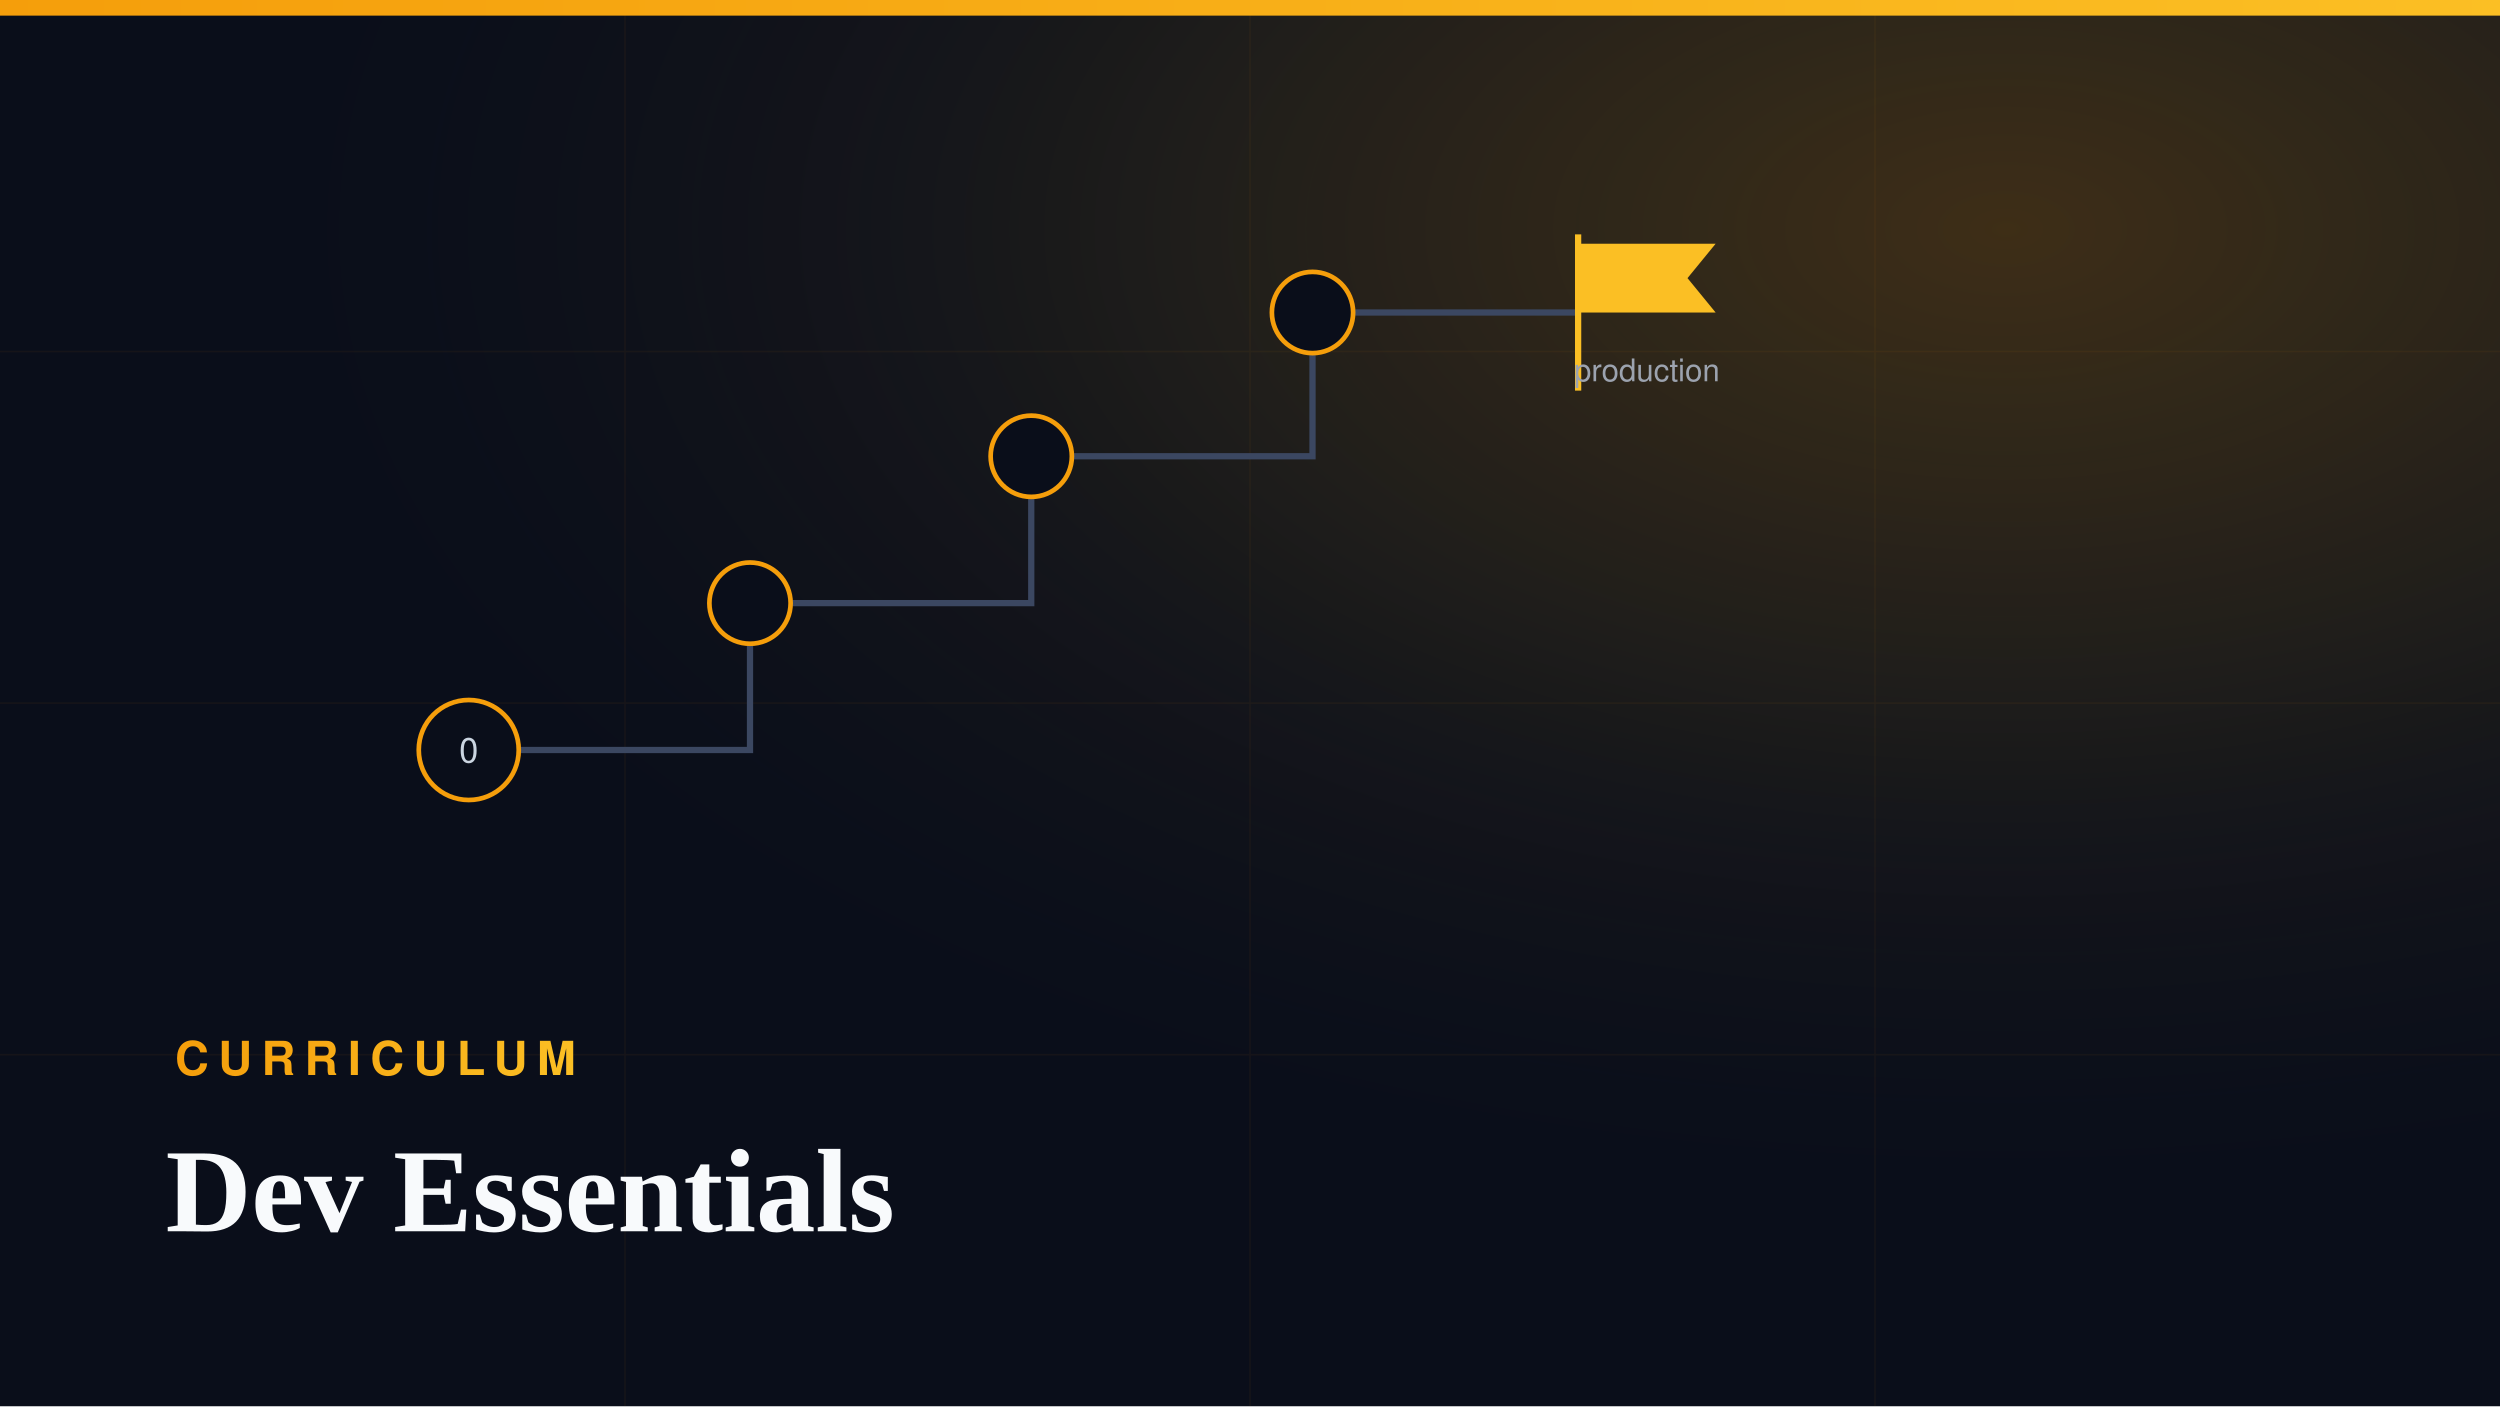
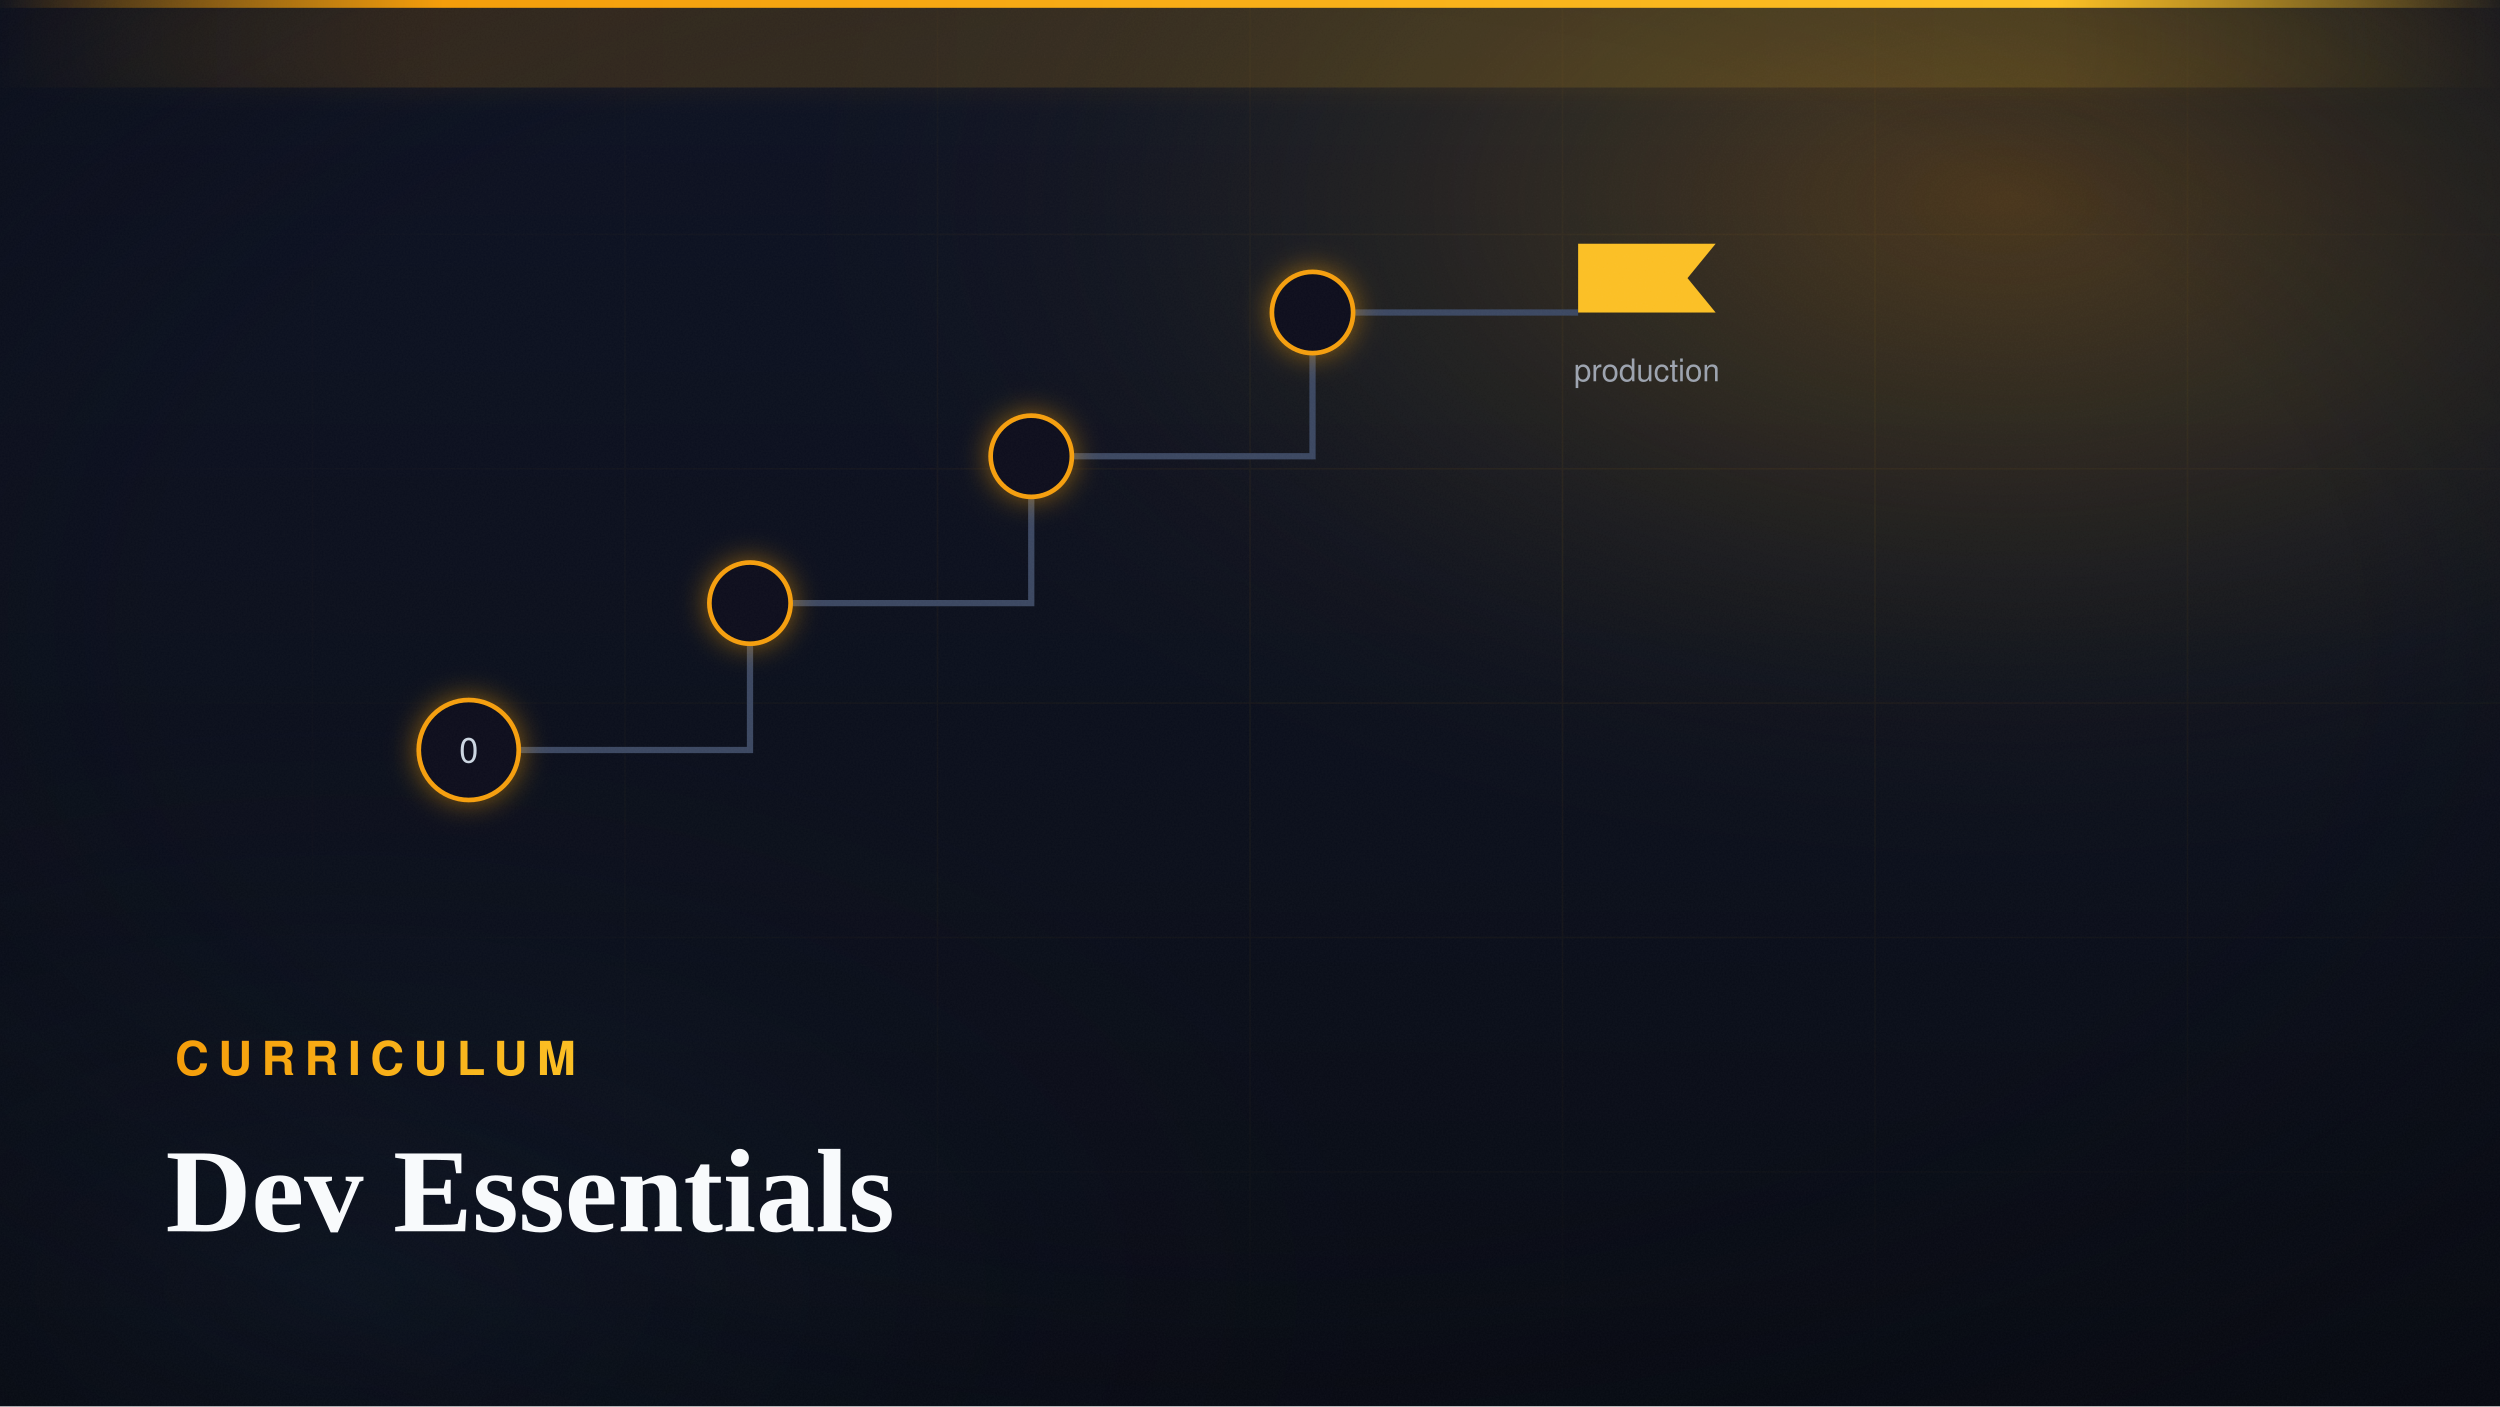
<svg xmlns="http://www.w3.org/2000/svg" viewBox="0 0 1600 900" width="1600" height="900" role="img" aria-label="Dev Essentials">
  <defs>
-     <radialGradient id="glow" cx="80%" cy="16%" r="72%">
-       <stop offset="0%" stop-color="#f59e0b" stop-opacity="0.22" />
-       <stop offset="55%" stop-color="#fbbf24" stop-opacity="0.06" />
-       <stop offset="100%" stop-color="#0a0e1a" stop-opacity="0" />
+     <linearGradient id="bg" x1="0" y1="0" x2="0" y2="1">
+       <stop offset="0%" stop-color="#0c1122" />
+       <stop offset="60%" stop-color="#0a0e1a" />
+       <stop offset="100%" stop-color="#070a13" />
+     </linearGradient>
+     <radialGradient id="bloom" cx="80%" cy="14%" r="70%">
+       <stop offset="0%" stop-color="#f59e0b" stop-opacity="0.26" />
+       <stop offset="34%" stop-color="#fbbf24" stop-opacity="0.09" />
+       <stop offset="72%" stop-color="#0a0e1a" stop-opacity="0" />
    </radialGradient>
+     <radialGradient id="coolbloom" cx="14%" cy="92%" r="62%">
+       <stop offset="0%" stop-color="#1e3a5f" stop-opacity="0.20" />
+       <stop offset="70%" stop-color="#0a0e1a" stop-opacity="0" />
+     </radialGradient>
+     <radialGradient id="vignette" cx="50%" cy="44%" r="78%">
+       <stop offset="55%" stop-color="#05070d" stop-opacity="0" />
+       <stop offset="100%" stop-color="#05070d" stop-opacity="0.55" />
+     </radialGradient>
+     <radialGradient id="gridmask" cx="64%" cy="40%" r="62%">
+       <stop offset="0%" stop-color="#fff" stop-opacity="0.9" />
+       <stop offset="100%" stop-color="#fff" stop-opacity="0" />
+     </radialGradient>
+     <mask id="gmask">
+       <rect width="1600" height="900" fill="url(#gridmask)" />
+     </mask>
    <linearGradient id="amber" x1="0" y1="0" x2="1" y2="0">
      <stop offset="0%" stop-color="#f59e0b" />
      <stop offset="100%" stop-color="#fbbf24" />
    </linearGradient>
+     <linearGradient id="barfade" x1="0" y1="0" x2="1" y2="0">
+       <stop offset="0%" stop-color="#f59e0b" stop-opacity="0" />
+       <stop offset="18%" stop-color="#f59e0b" stop-opacity="1" />
+       <stop offset="82%" stop-color="#fbbf24" stop-opacity="1" />
+       <stop offset="100%" stop-color="#fbbf24" stop-opacity="0" />
+     </linearGradient>
+     <linearGradient id="cardfill" x1="0" y1="0" x2="0" y2="1">
+       <stop offset="0%" stop-color="#1c2740" />
+       <stop offset="100%" stop-color="#0e1626" />
+     </linearGradient>
+     <linearGradient id="gatefill" x1="0" y1="0" x2="0" y2="1">
+       <stop offset="0%" stop-color="#26324a" />
+       <stop offset="100%" stop-color="#161f33" />
+     </linearGradient>
+     <filter id="glow" x="-90%" y="-90%" width="280%" height="280%">
+       <feDropShadow dx="0" dy="0" stdDeviation="9" flood-color="#f59e0b" flood-opacity="0.55" />
+     </filter>
+     <filter id="grain">
+       <feTurbulence type="fractalNoise" baseFrequency="0.9" numOctaves="2" stitchTiles="stitch" result="n" />
+       <feColorMatrix in="n" type="matrix" values="0 0 0 0 1  0 0 0 0 1  0 0 0 0 1  0 0 0 0.6 0" />
+     </filter>
  </defs>
-   <rect width="1600" height="900" fill="#0a0e1a" />
-   <rect width="1600" height="900" fill="url(#glow)" />
-   <g stroke="#f59e0b" stroke-opacity="0.05" stroke-width="1">
-     <path d="M0 225H1600M0 450H1600M0 675H1600M400 0V900M800 0V900M1200 0V900" />
+   <rect width="1600" height="900" fill="url(#bg)" />
+   <rect width="1600" height="900" fill="url(#coolbloom)" />
+   <rect width="1600" height="900" fill="url(#bloom)" />
+   <g mask="url(#gmask)" stroke="#f59e0b" stroke-opacity="0.07" stroke-width="1">
+     <path d="M0 150H1600M0 300H1600M0 450H1600M0 600H1600M0 750H1600M200 0V900M400 0V900M600 0V900M800 0V900M1000 0V900M1200 0V900M1400 0V900" />
  </g>
-   <rect width="1600" height="10" fill="url(#amber)" />
  <g font-family="ui-sans-serif,system-ui,Segoe UI,Helvetica,Arial,sans-serif">
    <g fill="none" stroke="#3b4761" stroke-width="4">
      <path d="M300 480 L480 480 L480 386 L660 386 L660 292 L840 292 L840 200 L1010 200" />
    </g>
    <g text-anchor="middle" font-size="22" fill="#cbd5e1">
-       <circle cx="300" cy="480" r="32" fill="#0a0e1a" stroke="#f59e0b" stroke-width="3" />
+       <circle cx="300" cy="480" r="32" fill="#0a0e1a" stroke="#f59e0b" stroke-width="3" filter="url(#glow)" />
      <text x="300" y="488">0</text>
-       <circle cx="480" cy="386" r="26" fill="#0a0e1a" stroke="#f59e0b" stroke-width="3" />
-       <circle cx="660" cy="292" r="26" fill="#0a0e1a" stroke="#f59e0b" stroke-width="3" />
-       <circle cx="840" cy="200" r="26" fill="#0a0e1a" stroke="#f59e0b" stroke-width="3" />
+       <circle cx="480" cy="386" r="26" fill="#0a0e1a" stroke="#f59e0b" stroke-width="3" filter="url(#glow)" />
+       <circle cx="660" cy="292" r="26" fill="#0a0e1a" stroke="#f59e0b" stroke-width="3" filter="url(#glow)" />
+       <circle cx="840" cy="200" r="26" fill="#0a0e1a" stroke="#f59e0b" stroke-width="3" filter="url(#glow)" />
    </g>
-     <path d="M1010 150 V250" stroke="#fbbf24" stroke-width="4" />
+     <path d="M1010 150 V250" stroke="#fbbf24" stroke-width="4" filter="url(#glow)" />
    <path d="M1010 156 H1098 L1080 178 L1098 200 H1010 z" fill="#fbbf24" />
    <text x="1054" y="244" text-anchor="middle" font-size="20" fill="#9ca3af">production</text>
  </g>
+   <rect width="1600" height="900" fill="url(#vignette)" />
+   <rect width="1600" height="900" filter="url(#grain)" opacity="0.05" />
+   <rect x="0" y="0" width="1600" height="56" fill="url(#barfade)" opacity="0.16" filter="url(#glow)" />
+   <rect width="1600" height="5" fill="url(#barfade)" />
  <text x="112" y="688" font-family="ui-sans-serif,system-ui,Segoe UI,Helvetica,Arial" font-size="30" letter-spacing="6" font-weight="700" fill="url(#amber)">CURRICULUM</text>
  <text x="106" y="788" font-family="Georgia,Times New Roman,serif" font-size="76" font-weight="700" fill="#f8fafc">Dev Essentials</text>
</svg>
